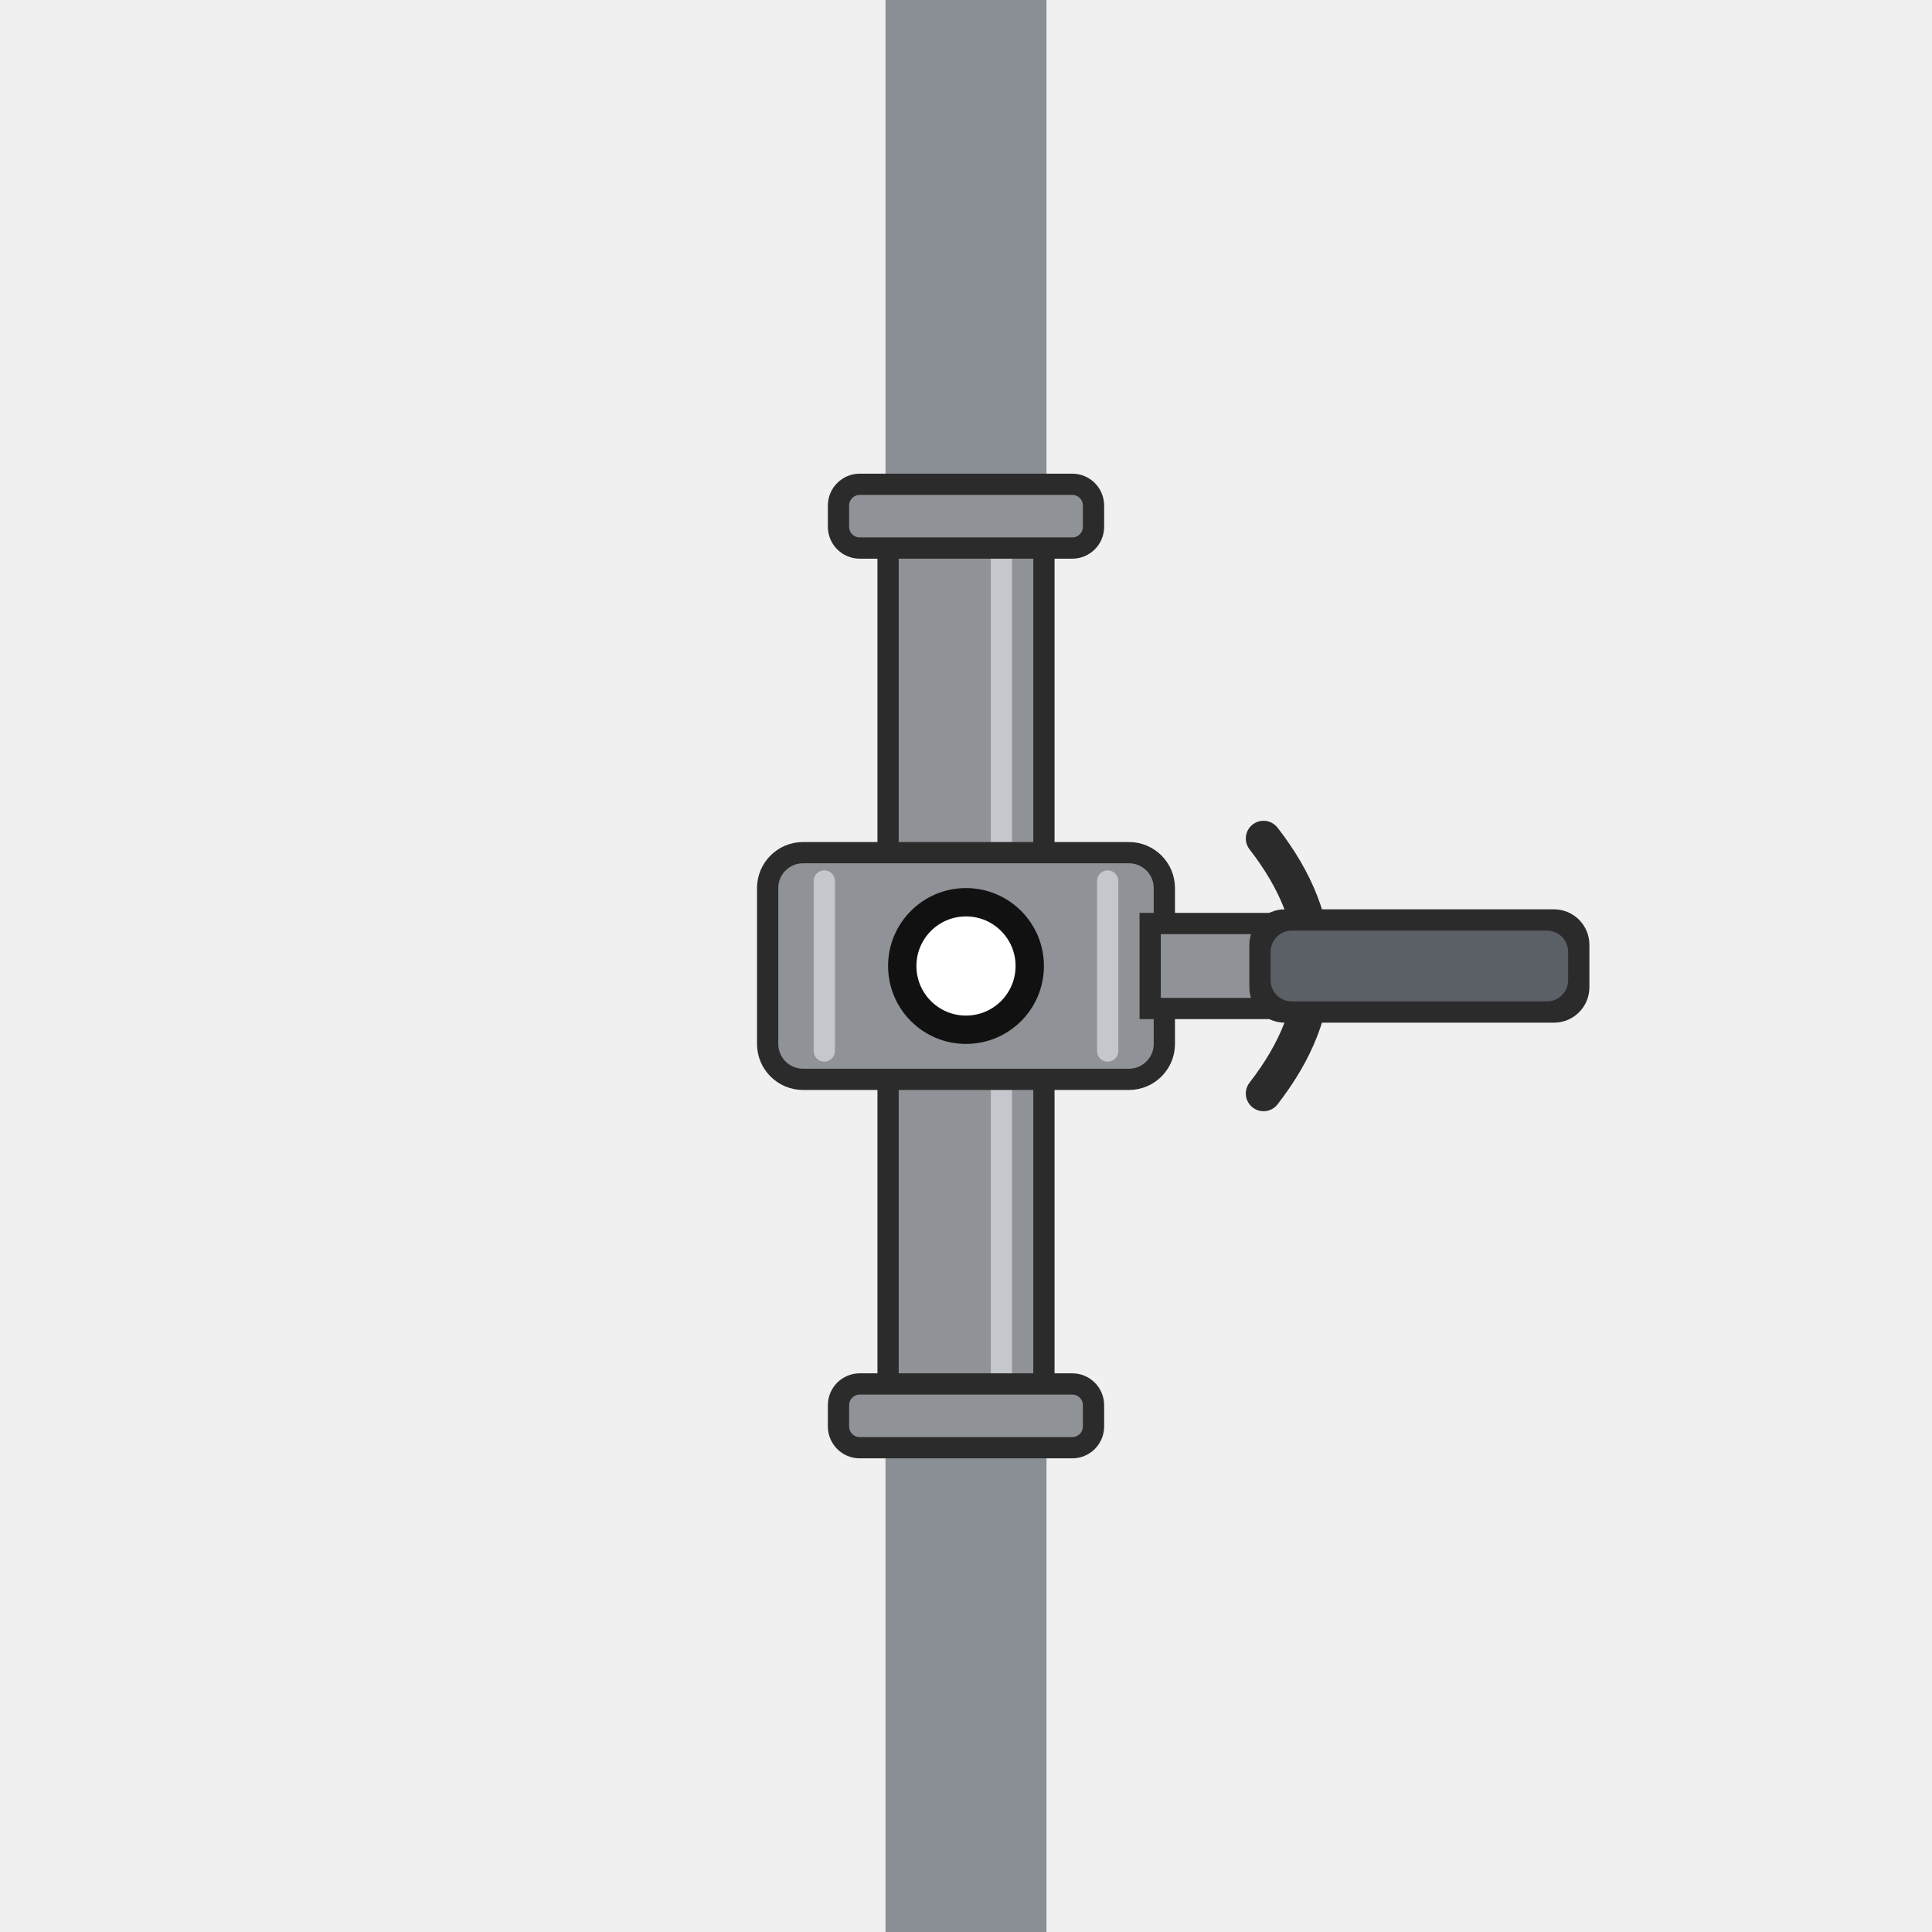
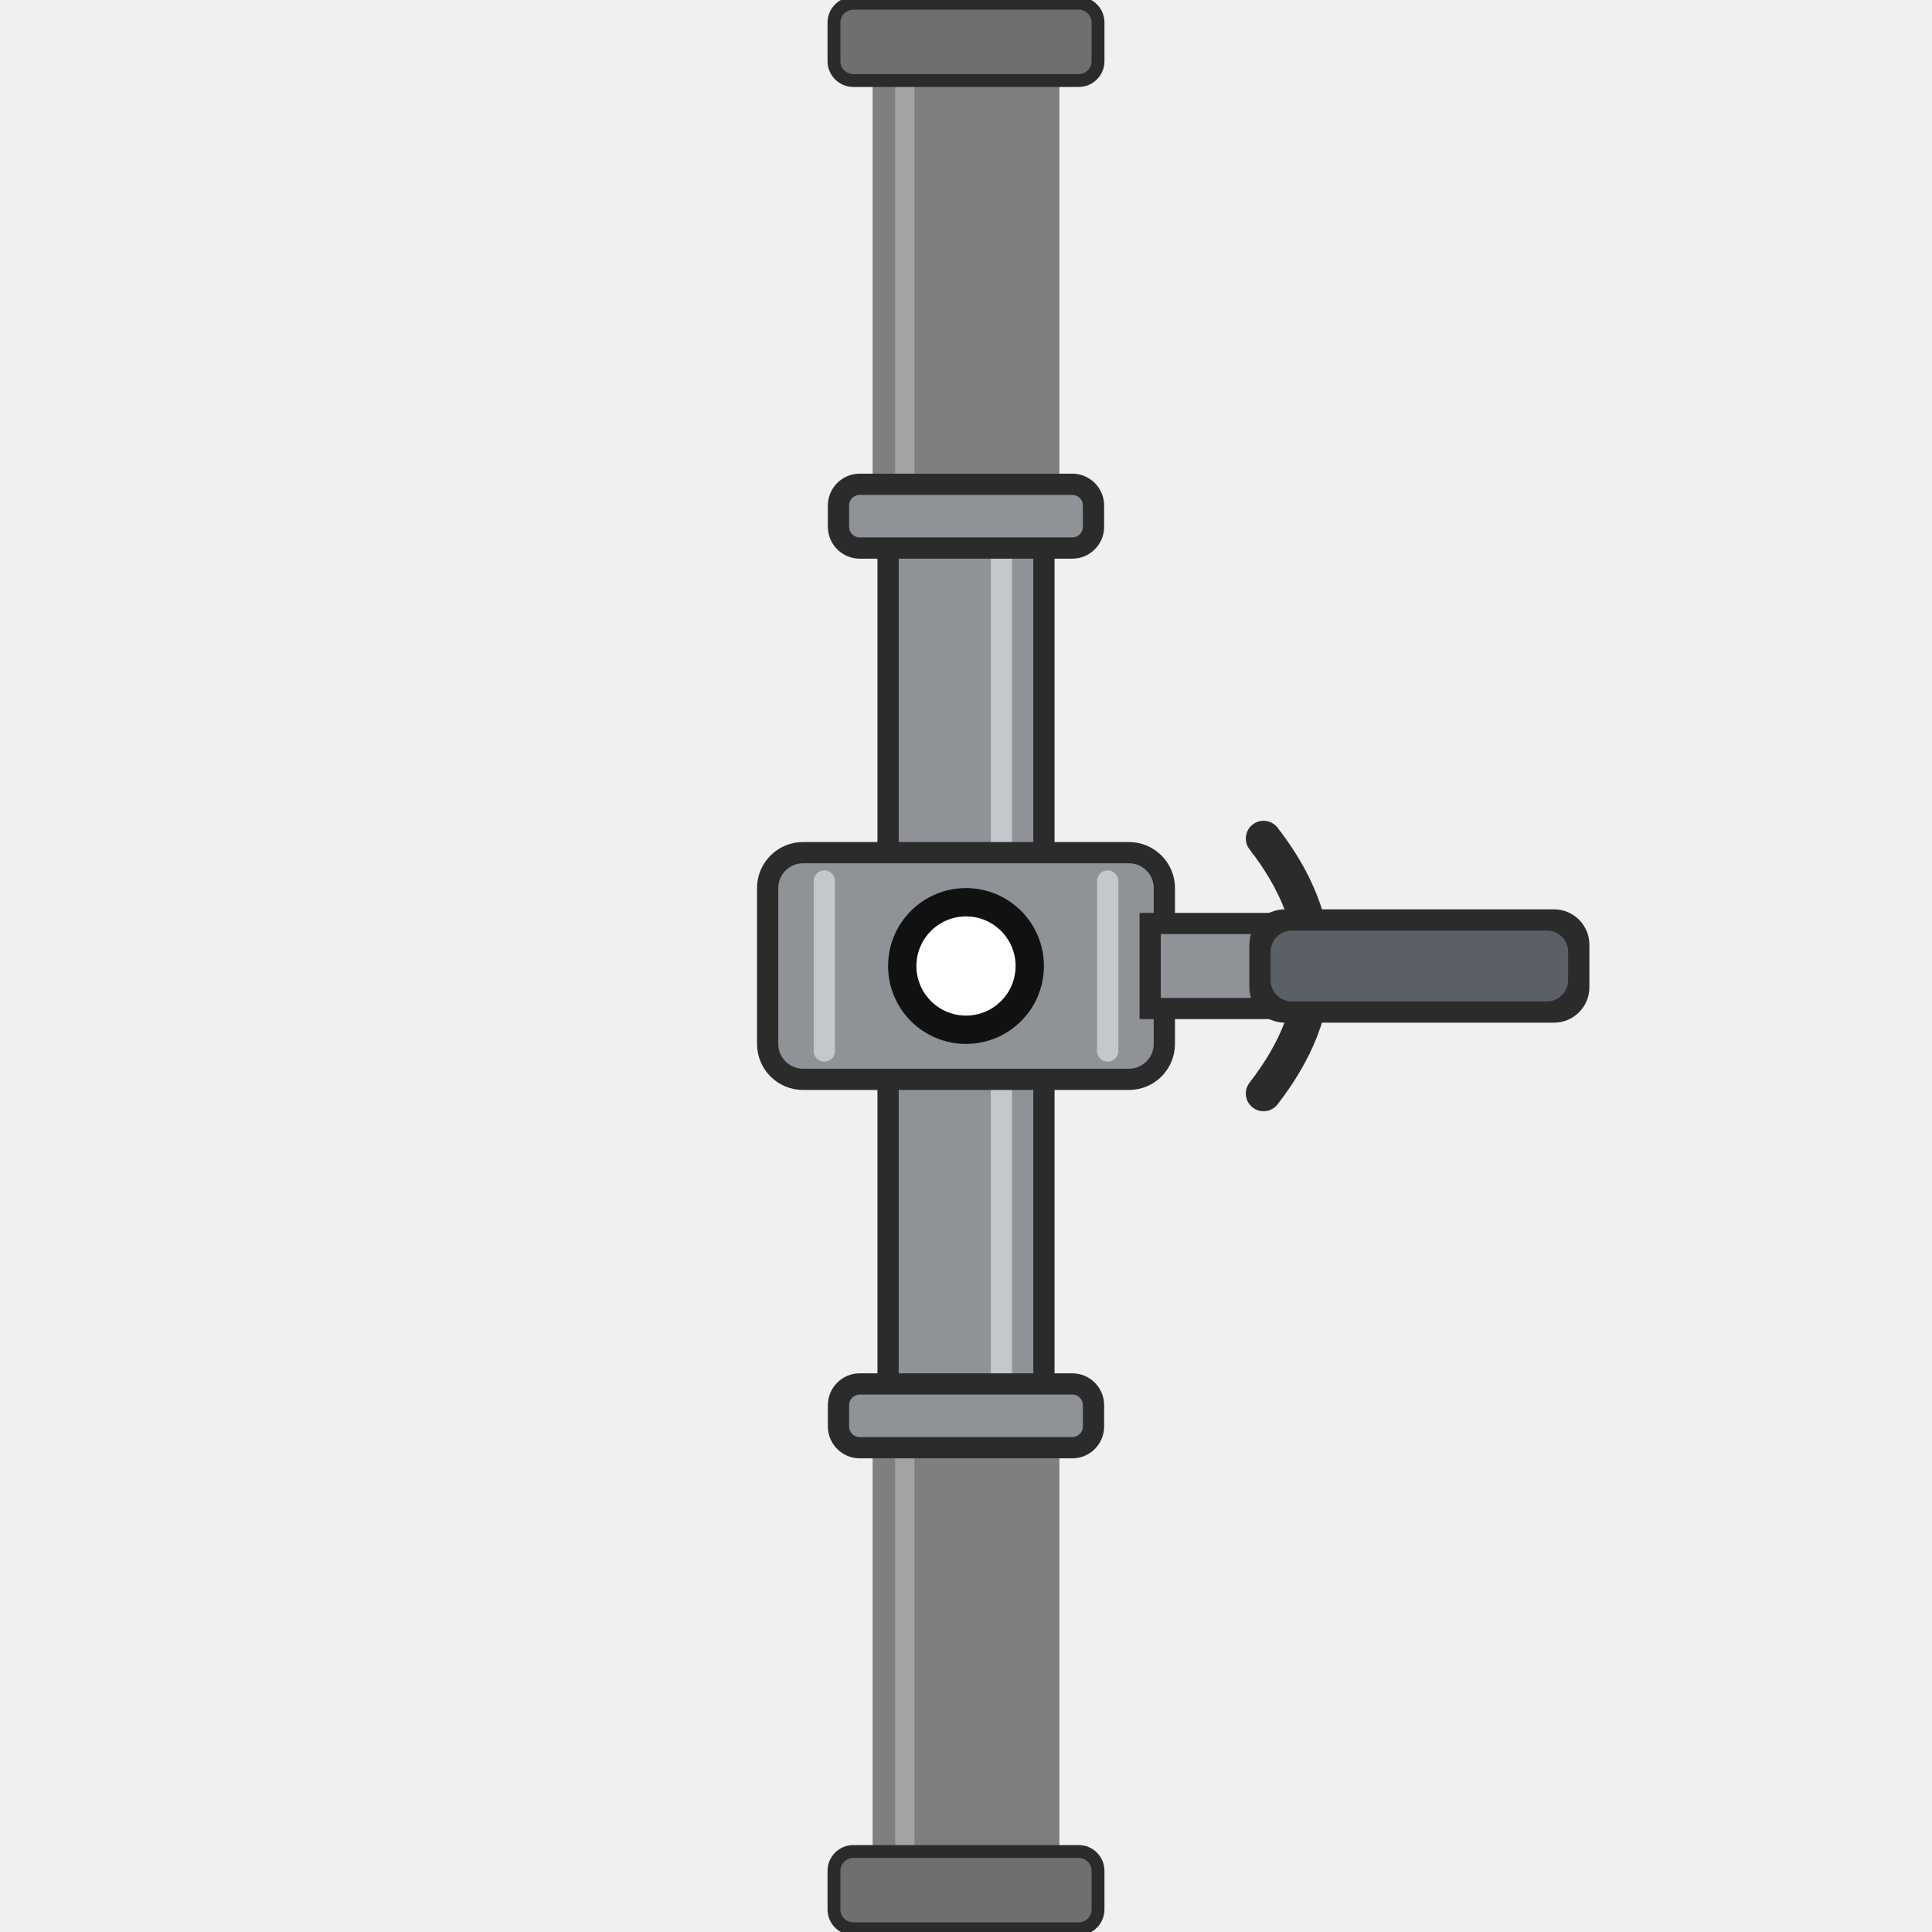
<svg xmlns="http://www.w3.org/2000/svg" viewBox="0 0 300 300" data-valve-standard="1">
-   <rect x="137.5" y="0" width="25" height="74" fill="#8a8f96" />
-   <rect x="137.5" y="226" width="25" height="74" fill="#8a8f96" />
+   <rect x="135.5" y="0" width="29" height="74" fill="#7f7f7f" />
+   <path d="M140.5 0 V74.0" stroke="#a3a3a3" stroke-width="3" />
+   <rect x="129.5" y="0.5" width="41" height="12" rx="3" fill="#6f6f6f" stroke="#2b2b2b" stroke-width="2" />
+   <rect x="135.5" y="226" width="29" height="74" fill="#7f7f7f" />
+   <path d="M140.5 226 V300.0" stroke="#a3a3a3" stroke-width="3" />
+   <rect x="129.5" y="287.5" width="41" height="12" rx="3" fill="#6f6f6f" stroke="#2b2b2b" stroke-width="2" />
  <g transform="translate(119.2 73) scale(1.1)">
    <g transform="translate(120 0) rotate(90)">
      <rect x="8" y="81" width="124" height="22" fill="#8f9296" stroke="#2b2b2b" stroke-width="3" />
      <path d="M10 87 H130" stroke="#c4c7cb" stroke-width="3" stroke-linecap="round" />
      <rect x="2" y="74" width="9" height="36" rx="3" fill="#8f9296" stroke="#2b2b2b" stroke-width="3" />
      <rect x="129" y="74" width="9" height="36" rx="3" fill="#8f9296" stroke="#2b2b2b" stroke-width="3" />
      <rect x="54" y="64" width="32" height="56" rx="5" fill="#8f9296" stroke="#2b2b2b" stroke-width="3" />
      <path d="M58 72 H82 M58 112 H82" stroke="#c4c7cb" stroke-width="3" stroke-linecap="round" />
      <rect x="64" y="46" width="12" height="20" fill="#8f9296" stroke="#2b2b2b" stroke-width="3" />
      <path d="M52 50 Q70 36 88 50" fill="none" stroke="#2b2b2b" stroke-width="5" stroke-linecap="round" />
      <circle cx="70" cy="92" r="9" fill="#ffffff" stroke="#111" stroke-width="4" />
      <rect x="62" y="4" width="16" height="48" rx="5" fill="#2b2b2b" />
      <rect x="65" y="7" width="10" height="42" rx="3" fill="#5b6066" />
    </g>
  </g>
</svg>
